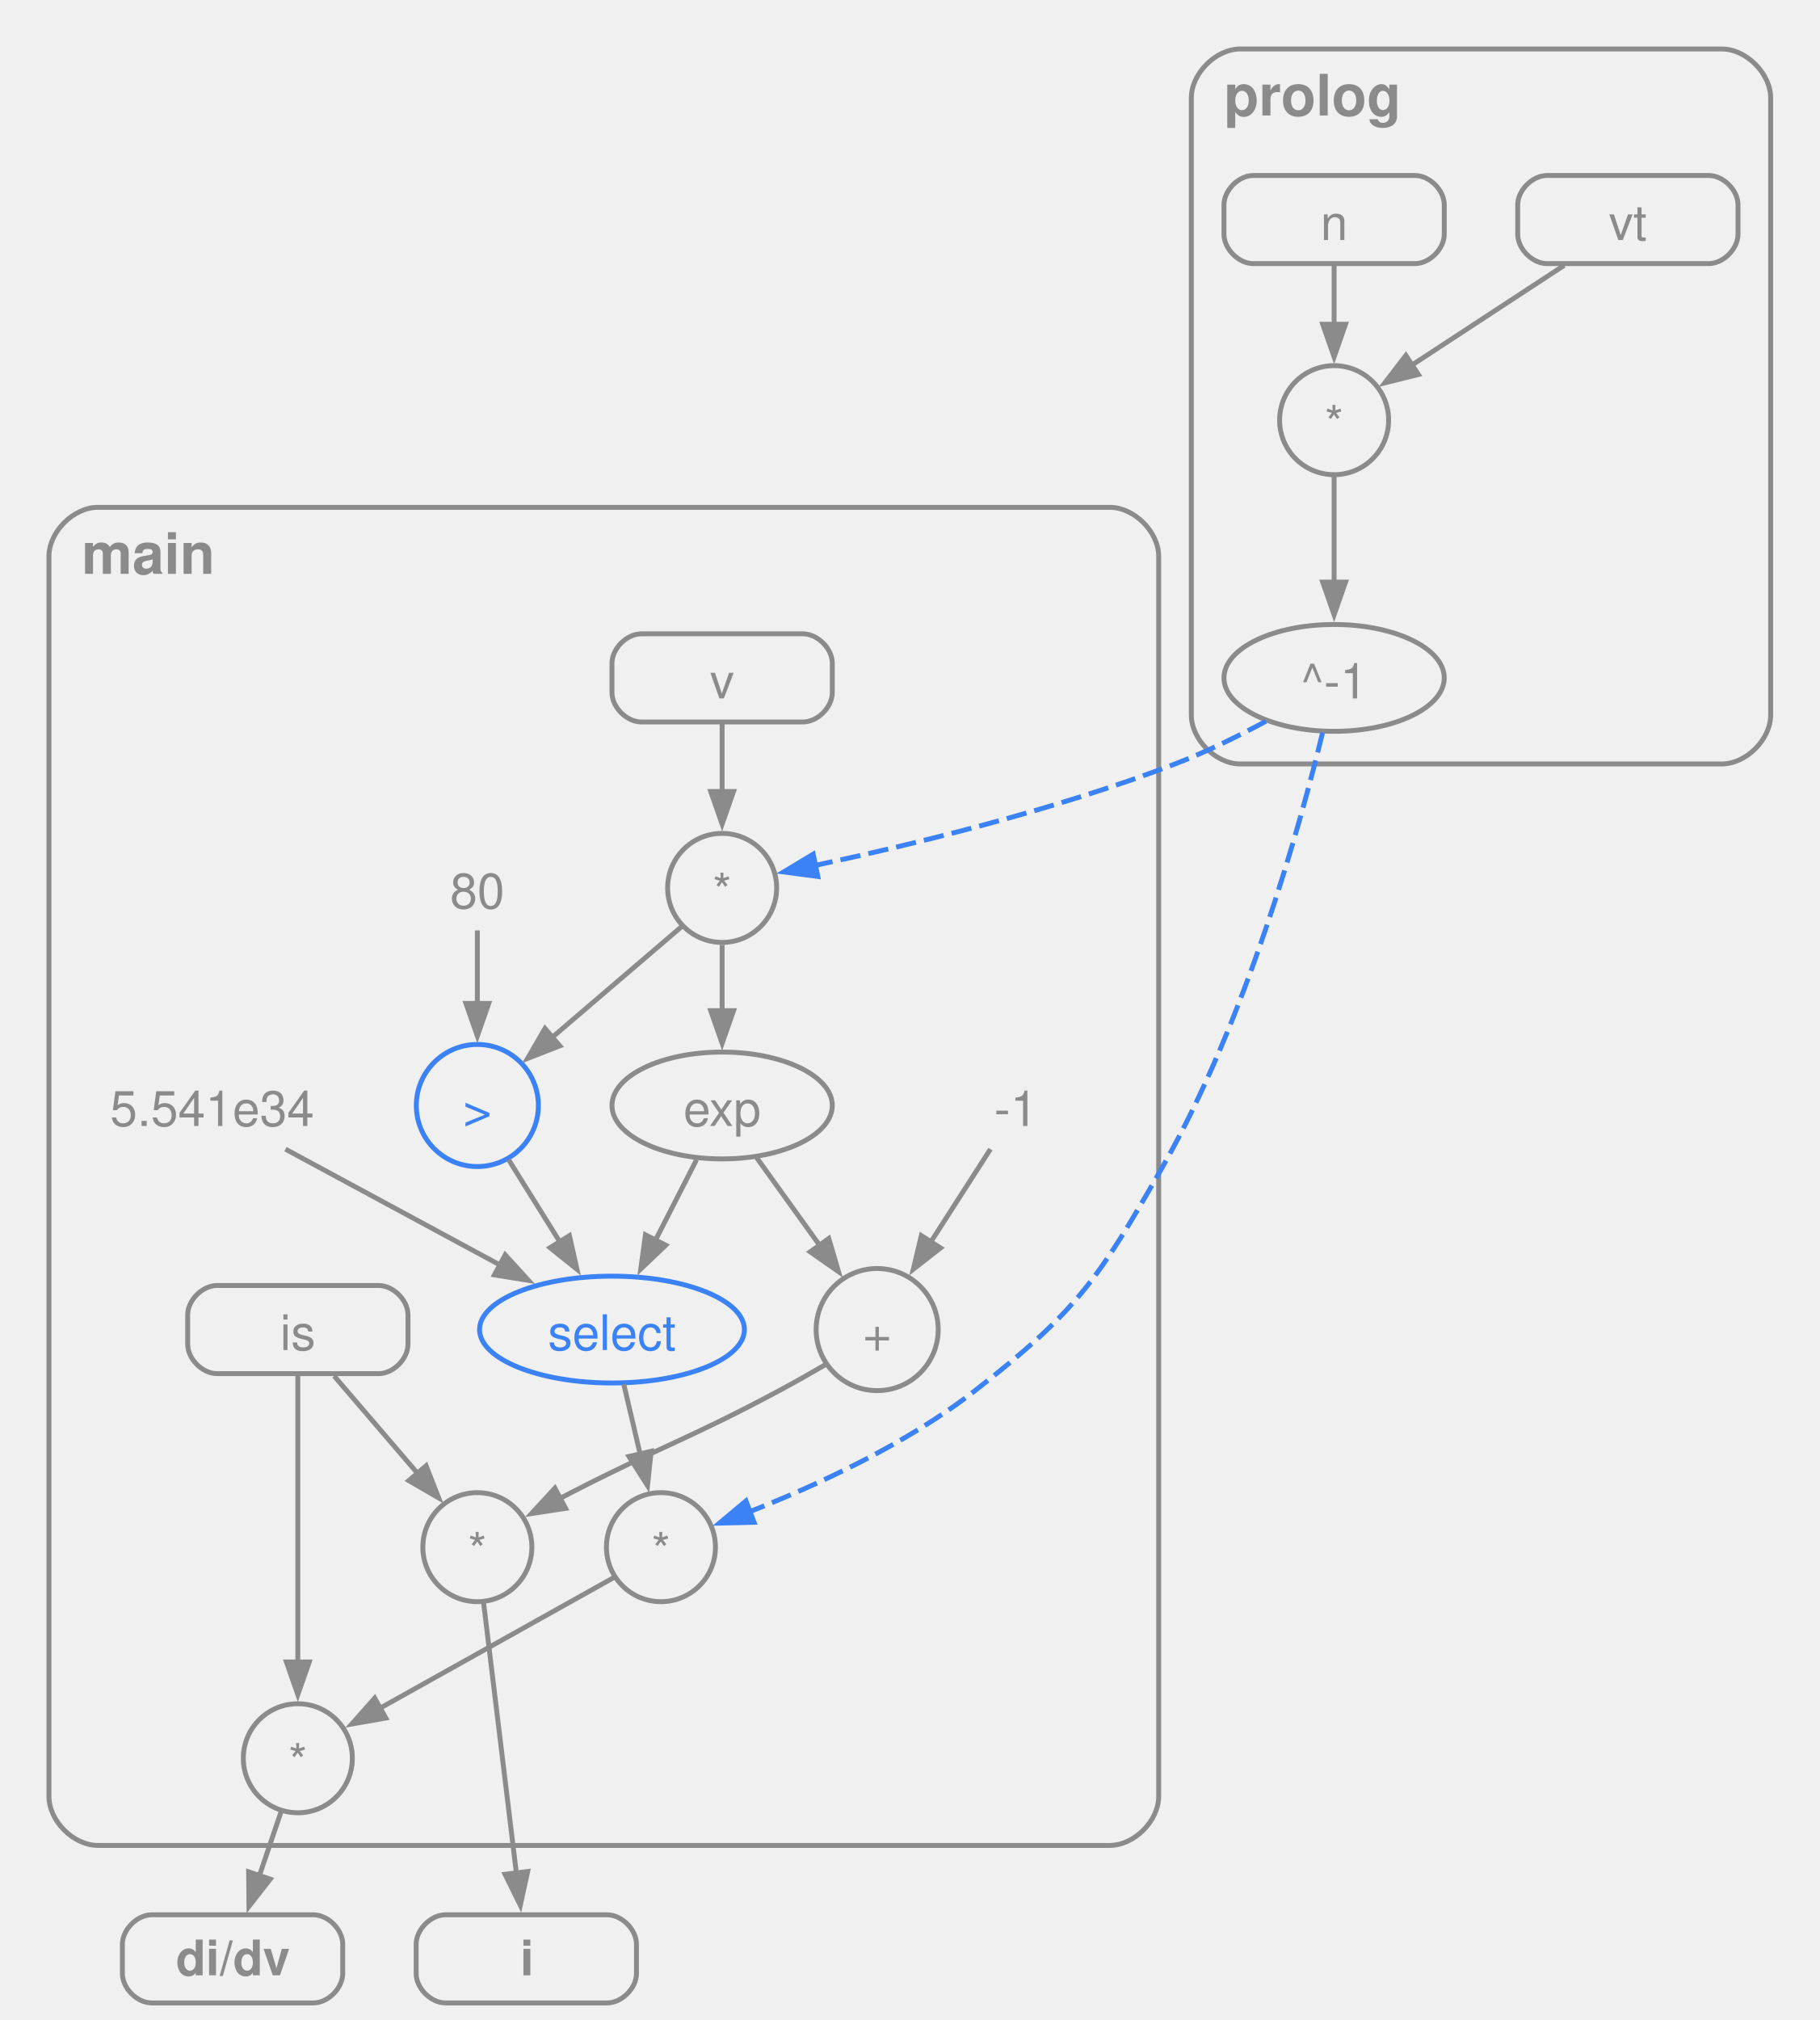
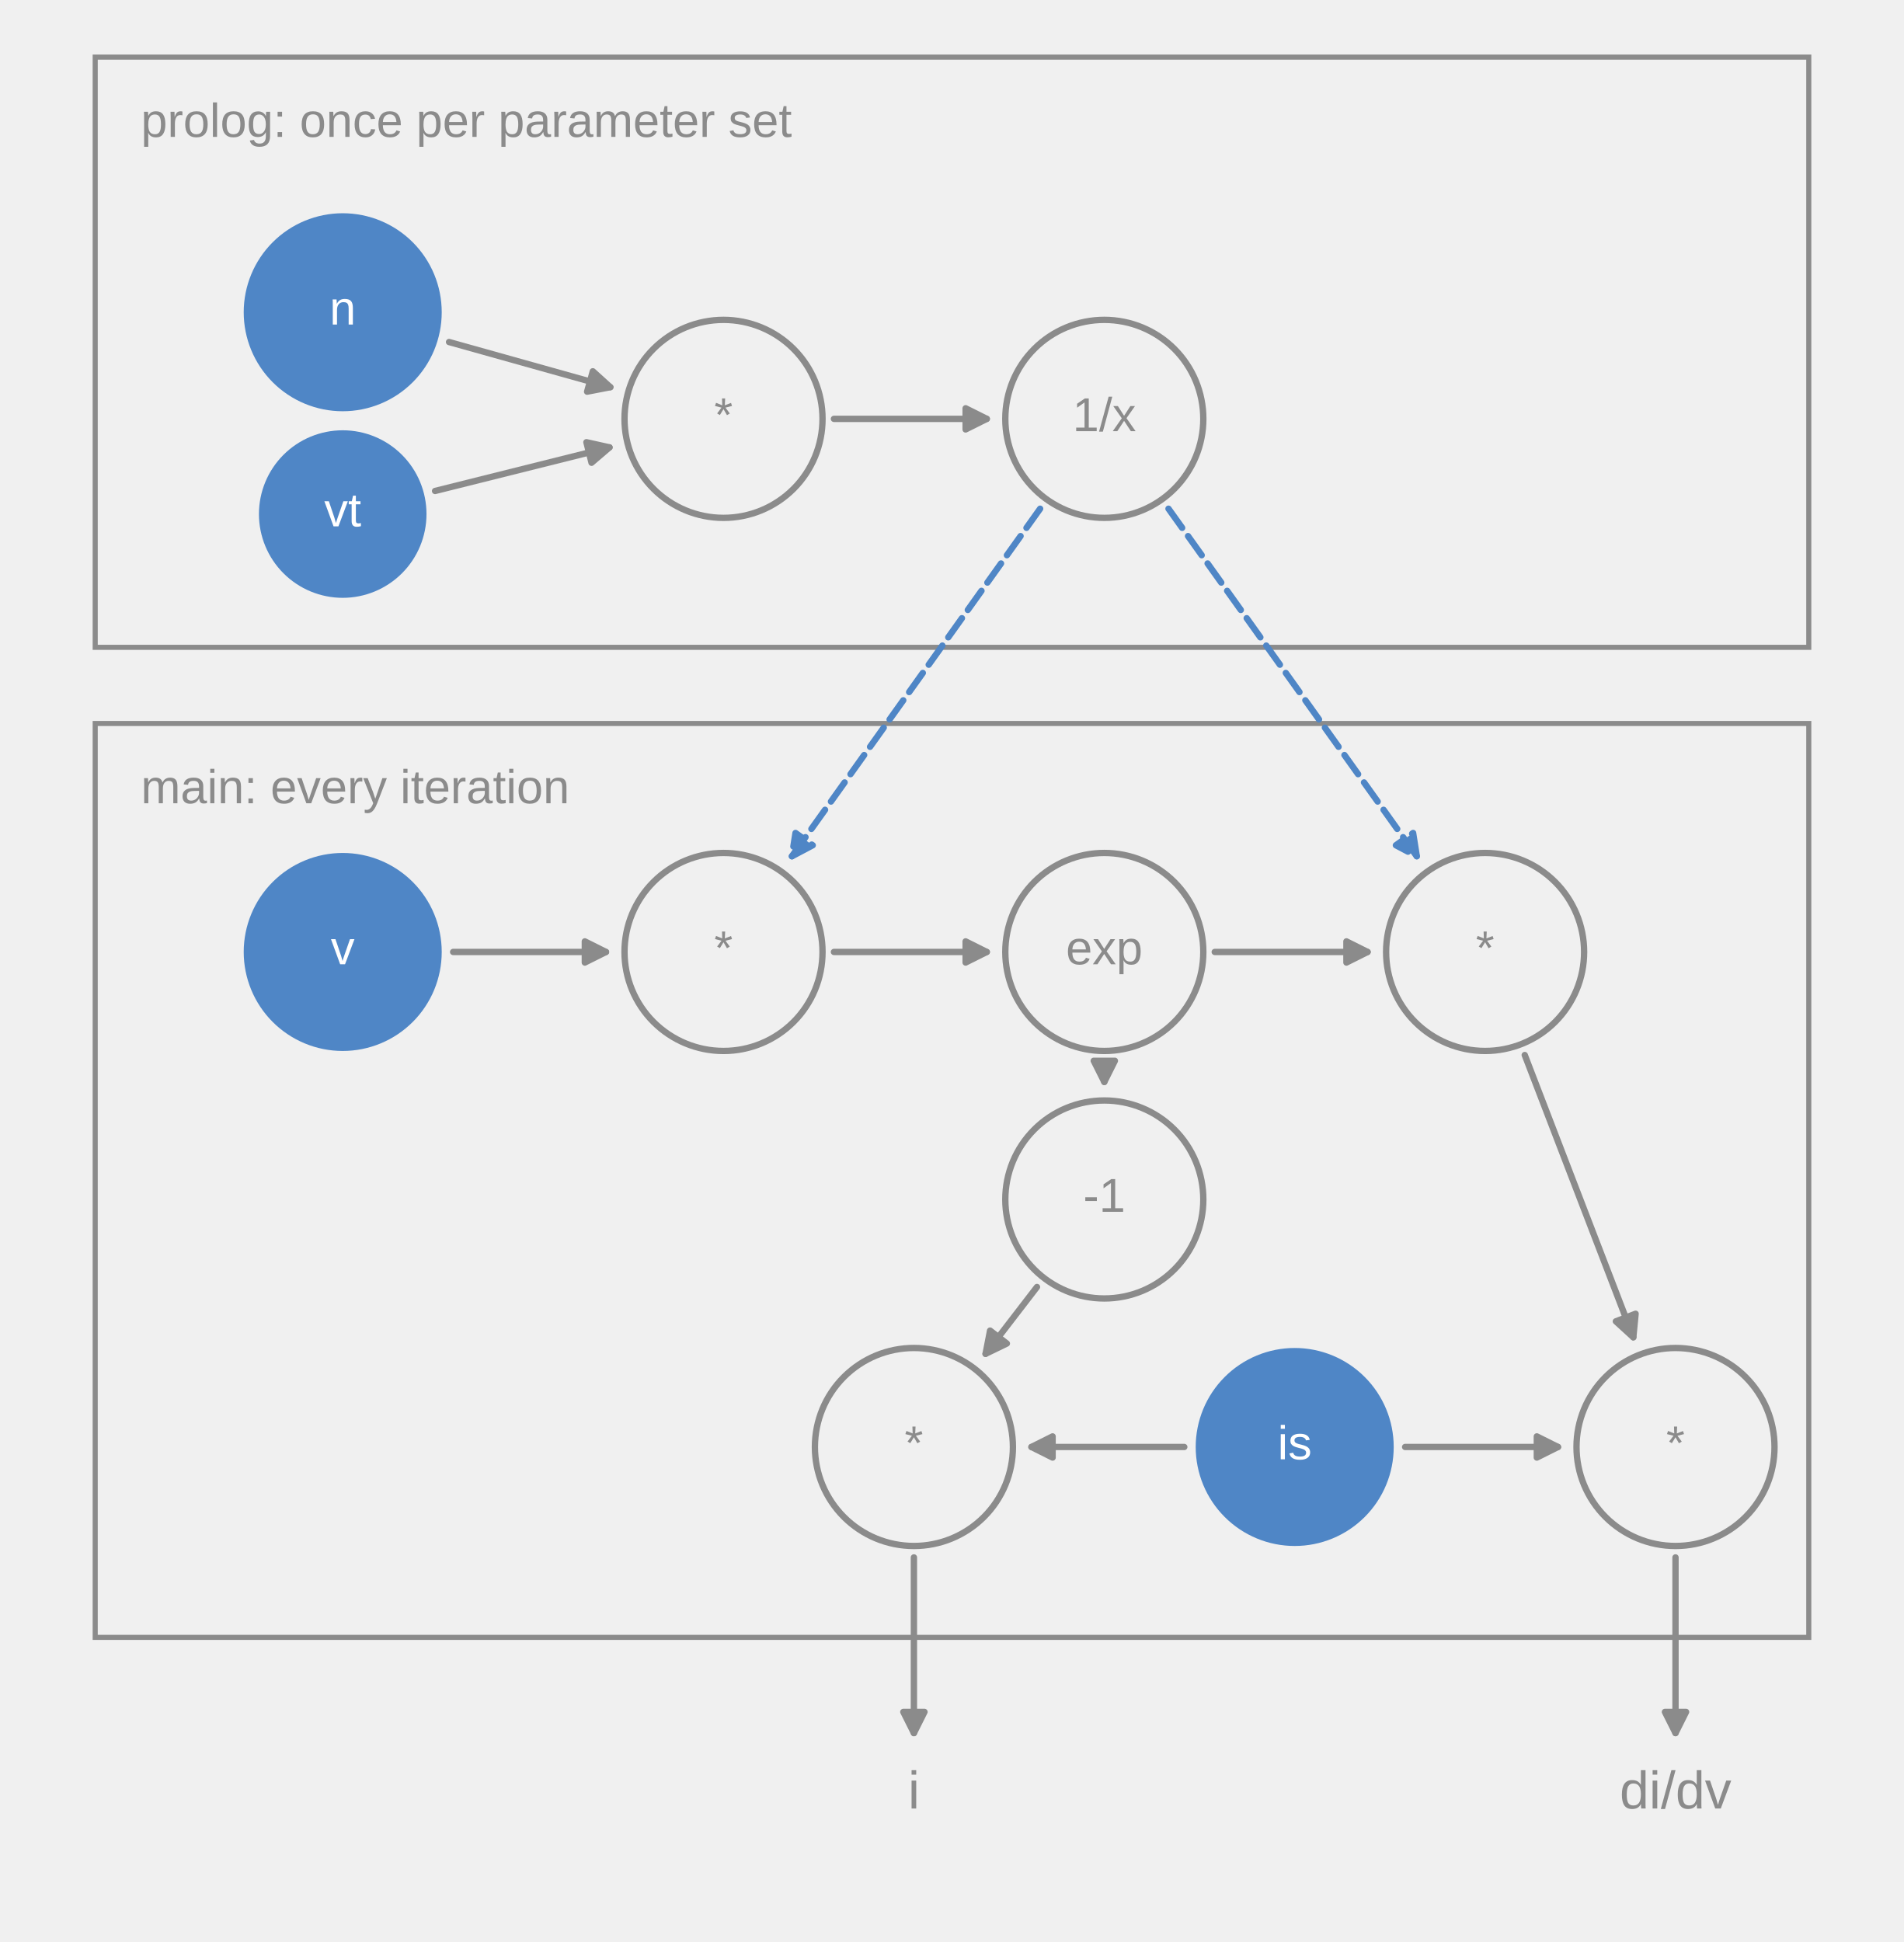
- <svg xmlns="http://www.w3.org/2000/svg" width="446pt" height="495pt" viewBox="0.00 0.00 446.00 495.00">
-   <g id="graph0" class="graph" transform="scale(1 1) rotate(0) translate(4 490.82)">
-     <g id="clust1" class="cluster">
-       <path fill="none" stroke="#8b8b8b" stroke-width="1.2" d="M300,-303.61C300,-303.61 418,-303.61 418,-303.61 424,-303.61 430,-309.61 430,-315.61 430,-315.61 430,-466.82 430,-466.82 430,-472.82 424,-478.82 418,-478.82 418,-478.82 300,-478.82 300,-478.82 294,-478.82 288,-472.82 288,-466.82 288,-466.82 288,-315.61 288,-315.61 288,-309.61 294,-303.61 300,-303.61" />
-       <text xml:space="preserve" text-anchor="start" x="296" y="-462.52" font-family="Helvetica,Arial,sans-serif" font-weight="bold" font-size="14.00" fill="#8b8b8b">prolog</text>
+ <svg xmlns="http://www.w3.org/2000/svg" width="360pt" height="367.2pt" viewBox="0 0 360 367.2" version="1.1">
+   <defs>
+     <style type="text/css">*{stroke-linejoin: round; stroke-linecap: butt}</style>
+   </defs>
+   <g id="figure_1">
+     <g id="patch_1">
+       <path d="M 0 367.2  L 360 367.2  L 360 0  L 0 0  L 0 367.2  z " style="fill: none" />
    </g>
-     <g id="clust2" class="cluster">
-       <path fill="none" stroke="#8b8b8b" stroke-width="1.2" d="M20,-38.6C20,-38.6 268,-38.6 268,-38.6 274,-38.6 280,-44.6 280,-50.6 280,-50.6 280,-354.5 280,-354.5 280,-360.5 274,-366.5 268,-366.5 268,-366.5 20,-366.5 20,-366.5 14,-366.5 8,-360.5 8,-354.5 8,-354.5 8,-50.6 8,-50.6 8,-44.6 14,-38.6 20,-38.6" />
-       <text xml:space="preserve" text-anchor="start" x="16" y="-350.2" font-family="Helvetica,Arial,sans-serif" font-weight="bold" font-size="14.00" fill="#8b8b8b">main</text>
-     </g>
-     <g id="node1" class="node">
-       <path fill="none" stroke="#8b8b8b" stroke-width="1.2" d="M342.8,-447.82C342.8,-447.82 303.2,-447.82 303.2,-447.82 299.6,-447.82 296,-444.22 296,-440.62 296,-440.62 296,-433.42 296,-433.42 296,-429.82 299.6,-426.22 303.2,-426.22 303.2,-426.22 342.8,-426.22 342.8,-426.22 346.4,-426.22 350,-429.82 350,-433.42 350,-433.42 350,-440.62 350,-440.62 350,-444.22 346.4,-447.82 342.8,-447.82" />
-       <text xml:space="preserve" text-anchor="middle" x="323" y="-432" font-family="Helvetica,Arial,sans-serif" font-size="12.00" fill="#8b8b8b">n</text>
-     </g>
-     <g id="node3" class="node">
-       <ellipse fill="none" stroke="#8b8b8b" stroke-width="1.2" cx="323" cy="-387.86" rx="13.36" ry="13.36" />
-       <text xml:space="preserve" text-anchor="middle" x="323" y="-382.84" font-family="Helvetica,Arial,sans-serif" font-size="12.00" fill="#8b8b8b">*</text>
-     </g>
-     <g id="edge1" class="edge">
-       <path fill="none" stroke="#8b8b8b" stroke-width="1.2" d="M323,-426.02C323,-421.67 323,-416.39 323,-411.18" />
-       <polygon fill="#8b8b8b" stroke="#8b8b8b" stroke-width="1.2" points="325.8,-411.36 323,-403.36 320.2,-411.36 325.8,-411.36" />
-     </g>
-     <g id="node2" class="node">
-       <path fill="none" stroke="#8b8b8b" stroke-width="1.2" d="M414.8,-447.82C414.8,-447.82 375.2,-447.82 375.2,-447.82 371.6,-447.82 368,-444.22 368,-440.62 368,-440.62 368,-433.42 368,-433.42 368,-429.82 371.6,-426.22 375.2,-426.22 375.2,-426.22 414.8,-426.22 414.8,-426.22 418.4,-426.22 422,-429.82 422,-433.42 422,-433.42 422,-440.62 422,-440.62 422,-444.22 418.4,-447.82 414.8,-447.82" />
-       <text xml:space="preserve" text-anchor="middle" x="395" y="-432" font-family="Helvetica,Arial,sans-serif" font-size="12.00" fill="#8b8b8b">vt</text>
-     </g>
-     <g id="edge2" class="edge">
-       <path fill="none" stroke="#8b8b8b" stroke-width="1.2" d="M379.38,-425.79C368.44,-418.62 353.75,-409 342.11,-401.38" />
-       <polygon fill="#8b8b8b" stroke="#8b8b8b" stroke-width="1.2" points="343.66,-399.05 335.43,-397 340.59,-403.73 343.66,-399.05" />
-     </g>
-     <g id="node4" class="node">
-       <ellipse fill="none" stroke="#8b8b8b" stroke-width="1.2" cx="323" cy="-324.7" rx="27" ry="13.09" />
-       <text xml:space="preserve" text-anchor="middle" x="323" y="-319.67" font-family="Helvetica,Arial,sans-serif" font-size="12.00" fill="#8b8b8b">^-1</text>
-     </g>
-     <g id="edge3" class="edge">
-       <path fill="none" stroke="#8b8b8b" stroke-width="1.2" d="M323,-374.19C323,-366.64 323,-356.85 323,-348.05" />
-       <polygon fill="#8b8b8b" stroke="#8b8b8b" stroke-width="1.2" points="325.8,-348.17 323,-340.17 320.2,-348.17 325.8,-348.17" />
-     </g>
-     <g id="node7" class="node">
-       <ellipse fill="none" stroke="#8b8b8b" stroke-width="1.2" cx="173" cy="-273.24" rx="13.36" ry="13.36" />
-       <text xml:space="preserve" text-anchor="middle" x="173" y="-268.22" font-family="Helvetica,Arial,sans-serif" font-size="12.00" fill="#8b8b8b">*</text>
-     </g>
-     <g id="edge5" class="edge">
-       <path fill="none" stroke="#3b82f6" stroke-width="1.2" stroke-dasharray="5,2" d="M306.28,-314.07C299.52,-310.45 291.54,-306.5 284,-303.61 254.31,-292.19 218.51,-283.6 195.75,-278.74" />
-       <polygon fill="#3b82f6" stroke="#3b82f6" stroke-width="1.2" points="196.46,-276.03 188.06,-277.15 195.32,-281.51 196.46,-276.03" />
-     </g>
-     <g id="node13" class="node">
-       <ellipse fill="none" stroke="#8b8b8b" stroke-width="1.2" cx="158" cy="-111.69" rx="13.36" ry="13.36" />
-       <text xml:space="preserve" text-anchor="middle" x="158" y="-106.67" font-family="Helvetica,Arial,sans-serif" font-size="12.00" fill="#8b8b8b">*</text>
-     </g>
-     <g id="edge12" class="edge">
-       <path fill="none" stroke="#3b82f6" stroke-width="1.2" stroke-dasharray="5,2" d="M320.17,-311.28C314.75,-288.97 301.59,-241.05 281,-204.97 265.22,-177.32 260.1,-169.64 235,-150.06 218.06,-136.84 195.69,-126.63 179.42,-120.25" />
-       <polygon fill="#3b82f6" stroke="#3b82f6" stroke-width="1.2" points="180.82,-117.78 172.34,-117.58 178.84,-123.02 180.82,-117.78" />
-     </g>
-     <g id="node5" class="node">
-       <path fill="none" stroke="#8b8b8b" stroke-width="1.2" d="M192.8,-335.5C192.8,-335.5 153.2,-335.5 153.2,-335.5 149.6,-335.5 146,-331.9 146,-328.3 146,-328.3 146,-321.1 146,-321.1 146,-317.5 149.6,-313.9 153.2,-313.9 153.2,-313.9 192.8,-313.9 192.8,-313.9 196.4,-313.9 200,-317.5 200,-321.1 200,-321.1 200,-328.3 200,-328.3 200,-331.9 196.4,-335.5 192.8,-335.5" />
-       <text xml:space="preserve" text-anchor="middle" x="173" y="-319.67" font-family="Helvetica,Arial,sans-serif" font-size="12.00" fill="#8b8b8b">v</text>
-     </g>
-     <g id="edge4" class="edge">
-       <path fill="none" stroke="#8b8b8b" stroke-width="1.2" d="M173,-313.69C173,-308.77 173,-302.63 173,-296.67" />
-       <polygon fill="#8b8b8b" stroke="#8b8b8b" stroke-width="1.2" points="175.8,-296.87 173,-288.87 170.2,-296.87 175.8,-296.87" />
-     </g>
-     <g id="node6" class="node">
-       <path fill="none" stroke="#8b8b8b" stroke-width="1.2" d="M88.8,-175.81C88.8,-175.81 49.2,-175.81 49.2,-175.81 45.6,-175.81 42,-172.21 42,-168.61 42,-168.61 42,-161.41 42,-161.41 42,-157.81 45.6,-154.21 49.2,-154.21 49.2,-154.21 88.8,-154.21 88.8,-154.21 92.4,-154.21 96,-157.81 96,-161.41 96,-161.41 96,-168.61 96,-168.61 96,-172.21 92.4,-175.81 88.8,-175.81" />
-       <text xml:space="preserve" text-anchor="middle" x="69" y="-159.99" font-family="Helvetica,Arial,sans-serif" font-size="12.00" fill="#8b8b8b">is</text>
-     </g>
-     <g id="node16" class="node">
-       <ellipse fill="none" stroke="#8b8b8b" stroke-width="1.2" cx="69" cy="-59.96" rx="13.36" ry="13.36" />
-       <text xml:space="preserve" text-anchor="middle" x="69" y="-54.94" font-family="Helvetica,Arial,sans-serif" font-size="12.00" fill="#8b8b8b">*</text>
-     </g>
-     <g id="edge16" class="edge">
-       <path fill="none" stroke="#8b8b8b" stroke-width="1.2" d="M69,-153.76C69,-137.48 69,-105.35 69,-83.52" />
-       <polygon fill="#8b8b8b" stroke="#8b8b8b" stroke-width="1.2" points="71.8,-83.55 69,-75.55 66.2,-83.55 71.8,-83.55" />
-     </g>
-     <g id="node17" class="node">
-       <ellipse fill="none" stroke="#8b8b8b" stroke-width="1.2" cx="113" cy="-111.69" rx="13.36" ry="13.36" />
-       <text xml:space="preserve" text-anchor="middle" x="113" y="-106.67" font-family="Helvetica,Arial,sans-serif" font-size="12.00" fill="#8b8b8b">*</text>
-     </g>
-     <g id="edge18" class="edge">
-       <path fill="none" stroke="#8b8b8b" stroke-width="1.2" d="M77.9,-153.63C83.78,-146.77 91.62,-137.63 98.39,-129.73" />
-       <polygon fill="#8b8b8b" stroke="#8b8b8b" stroke-width="1.2" points="100.44,-131.64 103.52,-123.75 96.19,-128 100.44,-131.64" />
-     </g>
-     <g id="node9" class="node">
-       <ellipse fill="none" stroke="#3b82f6" stroke-width="1.2" cx="113" cy="-219.92" rx="14.96" ry="14.96" />
-       <text xml:space="preserve" text-anchor="middle" x="113" y="-214.9" font-family="Helvetica,Arial,sans-serif" font-size="12.00" fill="#3b82f6">&gt;</text>
-     </g>
-     <g id="edge6" class="edge">
-       <path fill="none" stroke="#8b8b8b" stroke-width="1.2" d="M163.09,-263.77C154.5,-256.42 141.83,-245.59 131.39,-236.65" />
-       <polygon fill="#8b8b8b" stroke="#8b8b8b" stroke-width="1.2" points="133.22,-234.53 125.32,-231.46 129.58,-238.79 133.22,-234.53" />
-     </g>
-     <g id="node10" class="node">
-       <ellipse fill="none" stroke="#8b8b8b" stroke-width="1.2" cx="173" cy="-219.92" rx="27" ry="13.09" />
-       <text xml:space="preserve" text-anchor="middle" x="173" y="-214.9" font-family="Helvetica,Arial,sans-serif" font-size="12.00" fill="#8b8b8b">exp</text>
-     </g>
-     <g id="edge8" class="edge">
-       <path fill="none" stroke="#8b8b8b" stroke-width="1.2" d="M173,-259.29C173,-254.32 173,-248.49 173,-242.9" />
-       <polygon fill="#8b8b8b" stroke="#8b8b8b" stroke-width="1.2" points="175.8,-243.15 173,-235.15 170.2,-243.15 175.8,-243.15" />
-     </g>
-     <g id="node8" class="node">
-       <text xml:space="preserve" text-anchor="middle" x="113" y="-268.22" font-family="Helvetica,Arial,sans-serif" font-size="12.00" fill="#8b8b8b">80</text>
-     </g>
-     <g id="edge7" class="edge">
-       <path fill="none" stroke="#8b8b8b" stroke-width="1.2" d="M113,-262.83C113,-257.74 113,-251.2 113,-244.81" />
-       <polygon fill="#8b8b8b" stroke="#8b8b8b" stroke-width="1.2" points="115.8,-244.94 113,-236.94 110.2,-244.94 115.8,-244.94" />
-     </g>
-     <g id="node12" class="node">
-       <ellipse fill="none" stroke="#3b82f6" stroke-width="1.2" cx="146" cy="-165.01" rx="32.46" ry="13.09" />
-       <text xml:space="preserve" text-anchor="middle" x="146" y="-159.99" font-family="Helvetica,Arial,sans-serif" font-size="12.00" fill="#3b82f6">select</text>
-     </g>
-     <g id="edge9" class="edge">
-       <path fill="none" stroke="#8b8b8b" stroke-width="1.2" d="M120.65,-206.65C124.4,-200.64 129.02,-193.24 133.27,-186.42" />
-       <polygon fill="#8b8b8b" stroke="#8b8b8b" stroke-width="1.2" points="135.57,-188.03 137.43,-179.76 130.82,-185.07 135.57,-188.03" />
-     </g>
-     <g id="edge11" class="edge">
-       <path fill="none" stroke="#8b8b8b" stroke-width="1.2" d="M166.74,-206.65C163.74,-200.77 160.06,-193.57 156.64,-186.87" />
-       <polygon fill="#8b8b8b" stroke="#8b8b8b" stroke-width="1.2" points="159.18,-185.69 153.05,-179.84 154.2,-188.23 159.18,-185.69" />
-     </g>
-     <g id="node15" class="node">
-       <ellipse fill="none" stroke="#8b8b8b" stroke-width="1.2" cx="211" cy="-165.01" rx="14.96" ry="14.96" />
-       <text xml:space="preserve" text-anchor="middle" x="211" y="-159.99" font-family="Helvetica,Arial,sans-serif" font-size="12.00" fill="#8b8b8b">+</text>
-     </g>
-     <g id="edge14" class="edge">
-       <path fill="none" stroke="#8b8b8b" stroke-width="1.2" d="M181.43,-207.18C186.06,-200.74 191.91,-192.6 197.18,-185.26" />
-       <polygon fill="#8b8b8b" stroke="#8b8b8b" stroke-width="1.2" points="199.14,-187.33 201.53,-179.2 194.59,-184.06 199.14,-187.33" />
-     </g>
-     <g id="node11" class="node">
-       <text xml:space="preserve" text-anchor="middle" x="48" y="-214.9" font-family="Helvetica,Arial,sans-serif" font-size="12.00" fill="#8b8b8b">5.541e34</text>
-     </g>
-     <g id="edge10" class="edge">
-       <path fill="none" stroke="#8b8b8b" stroke-width="1.2" d="M65.97,-209.22C80.75,-201.24 101.92,-189.81 118.77,-180.71" />
-       <polygon fill="#8b8b8b" stroke="#8b8b8b" stroke-width="1.2" points="119.83,-183.32 125.54,-177.06 117.17,-178.4 119.83,-183.32" />
-     </g>
-     <g id="edge13" class="edge">
-       <path fill="none" stroke="#8b8b8b" stroke-width="1.2" d="M148.9,-151.59C150.11,-146.42 151.55,-140.26 152.93,-134.39" />
-       <polygon fill="#8b8b8b" stroke="#8b8b8b" stroke-width="1.2" points="155.61,-135.2 154.71,-126.77 150.16,-133.92 155.61,-135.2" />
-     </g>
-     <g id="edge17" class="edge">
-       <path fill="none" stroke="#8b8b8b" stroke-width="1.2" d="M146.36,-104.19C131.84,-96.08 106.76,-82.06 89.1,-72.2" />
-       <polygon fill="#8b8b8b" stroke="#8b8b8b" stroke-width="1.2" points="90.57,-69.81 82.22,-68.35 87.84,-74.7 90.57,-69.81" />
-     </g>
-     <g id="node14" class="node">
-       <text xml:space="preserve" text-anchor="middle" x="245" y="-214.9" font-family="Helvetica,Arial,sans-serif" font-size="12.00" fill="#8b8b8b">-1</text>
-     </g>
-     <g id="edge15" class="edge">
-       <path fill="none" stroke="#8b8b8b" stroke-width="1.2" d="M238.76,-209.22C234.65,-202.82 229.12,-194.2 224.07,-186.35" />
-       <polygon fill="#8b8b8b" stroke="#8b8b8b" stroke-width="1.2" points="226.53,-185.01 219.85,-179.79 221.82,-188.04 226.53,-185.01" />
-     </g>
-     <g id="edge19" class="edge">
-       <path fill="none" stroke="#8b8b8b" stroke-width="1.2" d="M198.39,-156.46C194.74,-154.33 190.74,-152.06 187,-150.06 164.74,-138.15 158.45,-136.59 136,-125.06 135.07,-124.58 134.13,-124.09 133.17,-123.59" />
-       <polygon fill="#8b8b8b" stroke="#8b8b8b" stroke-width="1.2" points="134.64,-121.2 126.26,-119.92 132.01,-126.15 134.64,-121.2" />
-     </g>
-     <g id="node19" class="node">
-       <path fill="none" stroke="#8b8b8b" stroke-width="1.2" d="M72.8,-21.6C72.8,-21.6 33.2,-21.6 33.2,-21.6 29.6,-21.6 26,-18 26,-14.4 26,-14.4 26,-7.2 26,-7.2 26,-3.6 29.6,0 33.2,0 33.2,0 72.8,0 72.8,0 76.4,0 80,-3.6 80,-7.2 80,-7.2 80,-14.4 80,-14.4 80,-18 76.4,-21.6 72.8,-21.6" />
-       <text xml:space="preserve" text-anchor="start" x="39.12" y="-6.77" font-family="Helvetica,Arial,sans-serif" font-weight="bold" font-size="12.00" fill="#8b8b8b">di/dv</text>
-     </g>
-     <g id="edge21" class="edge">
-       <path fill="none" stroke="#8b8b8b" stroke-width="1.2" d="M64.96,-47.06C63.32,-42.22 61.38,-36.5 59.54,-31.08" />
-       <polygon fill="#8b8b8b" stroke="#8b8b8b" stroke-width="1.2" points="62.24,-30.34 57.02,-23.66 56.94,-32.14 62.24,-30.34" />
-     </g>
-     <g id="node18" class="node">
-       <path fill="none" stroke="#8b8b8b" stroke-width="1.2" d="M144.8,-21.6C144.8,-21.6 105.2,-21.6 105.2,-21.6 101.6,-21.6 98,-18 98,-14.4 98,-14.4 98,-7.2 98,-7.2 98,-3.6 101.6,0 105.2,0 105.2,0 144.8,0 144.8,0 148.4,0 152,-3.6 152,-7.2 152,-7.2 152,-14.4 152,-14.4 152,-18 148.4,-21.6 144.8,-21.6" />
-       <text xml:space="preserve" text-anchor="start" x="123.5" y="-6.77" font-family="Helvetica,Arial,sans-serif" font-weight="bold" font-size="12.00" fill="#8b8b8b">i</text>
-     </g>
-     <g id="edge20" class="edge">
-       <path fill="none" stroke="#8b8b8b" stroke-width="1.2" d="M114.52,-98.17C116.55,-81.43 120.17,-51.57 122.58,-31.72" />
-       <polygon fill="#8b8b8b" stroke="#8b8b8b" stroke-width="1.2" points="125.34,-32.21 123.53,-23.93 119.79,-31.53 125.34,-32.21" />
+     <g id="axes_1">
+       <g id="patch_2">
+         <path d="M 18 122.4  L 342 122.4  L 342 10.8  L 18 10.8  L 18 122.4  z " clip-path="url(#pc22a773807)" style="fill: none; stroke: #8b8b8b; stroke-width: 0.96; stroke-linejoin: miter" />
+       </g>
+       <g id="patch_3">
+         <path d="M 18 309.6  L 342 309.6  L 342 136.8  L 18 136.8  L 18 309.6  z " clip-path="url(#pc22a773807)" style="fill: none; stroke: #8b8b8b; stroke-width: 0.96; stroke-linejoin: miter" />
+       </g>
+       <g id="patch_4">
+         <path d="M 64.8 77.76  C 69.765 77.76 74.527 75.788 78.037 72.277  C 81.548 68.767 83.52 64.005 83.52 59.04  C 83.52 54.075 81.548 49.313 78.037 45.803  C 74.527 42.292 69.765 40.32 64.8 40.32  C 59.835 40.32 55.073 42.292 51.563 45.803  C 48.052 49.313 46.08 54.075 46.08 59.04  C 46.08 64.005 48.052 68.767 51.563 72.277  C 55.073 75.788 59.835 77.76 64.8 77.76  z " clip-path="url(#pc22a773807)" style="fill: #4f86c6" />
+       </g>
+       <g id="patch_5">
+         <path d="M 64.8 113.04  C 69.001 113.04 73.03 111.371 76.001 108.401  C 78.971 105.43 80.64 101.401 80.64 97.2  C 80.64 92.999 78.971 88.97 76.001 85.999  C 73.03 83.029 69.001 81.36 64.8 81.36  C 60.599 81.36 56.57 83.029 53.599 85.999  C 50.629 88.97 48.96 92.999 48.96 97.2  C 48.96 101.401 50.629 105.43 53.599 108.401  C 56.57 111.371 60.599 113.04 64.8 113.04  z " clip-path="url(#pc22a773807)" style="fill: #4f86c6" />
+       </g>
+       <g id="patch_6">
+         <path d="M 136.8 97.92  C 141.765 97.92 146.527 95.948 150.037 92.437  C 153.548 88.927 155.52 84.165 155.52 79.2  C 155.52 74.235 153.548 69.473 150.037 65.963  C 146.527 62.452 141.765 60.48 136.8 60.48  C 131.835 60.48 127.073 62.452 123.563 65.963  C 120.052 69.473 118.08 74.235 118.08 79.2  C 118.08 84.165 120.052 88.927 123.563 92.437  C 127.073 95.948 131.835 97.92 136.8 97.92  L 136.8 97.92  z " clip-path="url(#pc22a773807)" style="fill: none; stroke: #8b8b8b; stroke-width: 1.2; stroke-linejoin: miter" />
+       </g>
+       <g id="patch_7">
+         <path d="M 208.8 97.92  C 213.765 97.92 218.527 95.948 222.037 92.437  C 225.548 88.927 227.52 84.165 227.52 79.2  C 227.52 74.235 225.548 69.473 222.037 65.963  C 218.527 62.452 213.765 60.48 208.8 60.48  C 203.835 60.48 199.073 62.452 195.563 65.963  C 192.052 69.473 190.08 74.235 190.08 79.2  C 190.08 84.165 192.052 88.927 195.563 92.437  C 199.073 95.948 203.835 97.92 208.8 97.92  L 208.8 97.92  z " clip-path="url(#pc22a773807)" style="fill: none; stroke: #8b8b8b; stroke-width: 1.2; stroke-linejoin: miter" />
+       </g>
+       <g id="patch_8">
+         <path d="M 64.8 198.72  C 69.765 198.72 74.527 196.748 78.037 193.237  C 81.548 189.727 83.52 184.965 83.52 180  C 83.52 175.035 81.548 170.273 78.037 166.763  C 74.527 163.252 69.765 161.28 64.8 161.28  C 59.835 161.28 55.073 163.252 51.563 166.763  C 48.052 170.273 46.08 175.035 46.08 180  C 46.08 184.965 48.052 189.727 51.563 193.237  C 55.073 196.748 59.835 198.72 64.8 198.72  z " clip-path="url(#pc22a773807)" style="fill: #4f86c6" />
+       </g>
+       <g id="patch_9">
+         <path d="M 136.8 198.72  C 141.765 198.72 146.527 196.748 150.037 193.237  C 153.548 189.727 155.52 184.965 155.52 180  C 155.52 175.035 153.548 170.273 150.037 166.763  C 146.527 163.252 141.765 161.28 136.8 161.28  C 131.835 161.28 127.073 163.252 123.563 166.763  C 120.052 170.273 118.08 175.035 118.08 180  C 118.08 184.965 120.052 189.727 123.563 193.237  C 127.073 196.748 131.835 198.72 136.8 198.72  L 136.8 198.72  z " clip-path="url(#pc22a773807)" style="fill: none; stroke: #8b8b8b; stroke-width: 1.2; stroke-linejoin: miter" />
+       </g>
+       <g id="patch_10">
+         <path d="M 208.8 198.72  C 213.765 198.72 218.527 196.748 222.037 193.237  C 225.548 189.727 227.52 184.965 227.52 180  C 227.52 175.035 225.548 170.273 222.037 166.763  C 218.527 163.252 213.765 161.28 208.8 161.28  C 203.835 161.28 199.073 163.252 195.563 166.763  C 192.052 170.273 190.08 175.035 190.08 180  C 190.08 184.965 192.052 189.727 195.563 193.237  C 199.073 196.748 203.835 198.72 208.8 198.72  L 208.8 198.72  z " clip-path="url(#pc22a773807)" style="fill: none; stroke: #8b8b8b; stroke-width: 1.2; stroke-linejoin: miter" />
+       </g>
+       <g id="patch_11">
+         <path d="M 280.8 198.72  C 285.765 198.72 290.527 196.748 294.037 193.237  C 297.548 189.727 299.52 184.965 299.52 180  C 299.52 175.035 297.548 170.273 294.037 166.763  C 290.527 163.252 285.765 161.28 280.8 161.28  C 275.835 161.28 271.073 163.252 267.563 166.763  C 264.052 170.273 262.08 175.035 262.08 180  C 262.08 184.965 264.052 189.727 267.563 193.237  C 271.073 196.748 275.835 198.72 280.8 198.72  L 280.8 198.72  z " clip-path="url(#pc22a773807)" style="fill: none; stroke: #8b8b8b; stroke-width: 1.2; stroke-linejoin: miter" />
+       </g>
+       <g id="patch_12">
+         <path d="M 208.8 245.52  C 213.765 245.52 218.527 243.548 222.037 240.037  C 225.548 236.527 227.52 231.765 227.52 226.8  C 227.52 221.835 225.548 217.073 222.037 213.563  C 218.527 210.052 213.765 208.08 208.8 208.08  C 203.835 208.08 199.073 210.052 195.563 213.563  C 192.052 217.073 190.08 221.835 190.08 226.8  C 190.08 231.765 192.052 236.527 195.563 240.037  C 199.073 243.548 203.835 245.52 208.8 245.52  L 208.8 245.52  z " clip-path="url(#pc22a773807)" style="fill: none; stroke: #8b8b8b; stroke-width: 1.2; stroke-linejoin: miter" />
+       </g>
+       <g id="patch_13">
+         <path d="M 172.8 292.32  C 177.765 292.32 182.527 290.348 186.037 286.837  C 189.548 283.327 191.52 278.565 191.52 273.6  C 191.52 268.635 189.548 263.873 186.037 260.363  C 182.527 256.852 177.765 254.88 172.8 254.88  C 167.835 254.88 163.073 256.852 159.563 260.363  C 156.052 263.873 154.08 268.635 154.08 273.6  C 154.08 278.565 156.052 283.327 159.563 286.837  C 163.073 290.348 167.835 292.32 172.8 292.32  L 172.8 292.32  z " clip-path="url(#pc22a773807)" style="fill: none; stroke: #8b8b8b; stroke-width: 1.2; stroke-linejoin: miter" />
+       </g>
+       <g id="patch_14">
+         <path d="M 244.8 292.32  C 249.765 292.32 254.527 290.348 258.037 286.837  C 261.548 283.327 263.52 278.565 263.52 273.6  C 263.52 268.635 261.548 263.873 258.037 260.363  C 254.527 256.852 249.765 254.88 244.8 254.88  C 239.835 254.88 235.073 256.852 231.563 260.363  C 228.052 263.873 226.08 268.635 226.08 273.6  C 226.08 278.565 228.052 283.327 231.563 286.837  C 235.073 290.348 239.835 292.32 244.8 292.32  z " clip-path="url(#pc22a773807)" style="fill: #4f86c6" />
+       </g>
+       <g id="patch_15">
+         <path d="M 316.8 292.32  C 321.765 292.32 326.527 290.348 330.037 286.837  C 333.548 283.327 335.52 278.565 335.52 273.6  C 335.52 268.635 333.548 263.873 330.037 260.363  C 326.527 256.852 321.765 254.88 316.8 254.88  C 311.835 254.88 307.073 256.852 303.563 260.363  C 300.052 263.873 298.08 268.635 298.08 273.6  C 298.08 278.565 300.052 283.327 303.563 286.837  C 307.073 290.348 311.835 292.32 316.8 292.32  L 316.8 292.32  z " clip-path="url(#pc22a773807)" style="fill: none; stroke: #8b8b8b; stroke-width: 1.2; stroke-linejoin: miter" />
+       </g>
+       <g id="text_1">
+         <text style="font-size: 9px; font-family: 'Arial', 'DejaVu Sans'; text-anchor: start; fill: #8b8b8b" x="26.64" y="25.882" transform="rotate(-0 26.64 25.88203)">prolog: once per parameter set</text>
+       </g>
+       <g id="text_2">
+         <text style="font-size: 9px; font-family: 'Arial', 'DejaVu Sans'; text-anchor: start; fill: #8b8b8b" x="26.64" y="151.882" transform="rotate(-0 26.64 151.882)">main: every iteration</text>
+       </g>
+       <g id="text_3">
+         <text style="font-size: 9px; font-family: 'Arial', 'DejaVu Sans'; text-anchor: middle; fill: #ffffff" x="64.8" y="61.367" transform="rotate(-0 64.8 61.36664)">n</text>
+       </g>
+       <g id="text_4">
+         <text style="font-size: 9px; font-family: 'Arial', 'DejaVu Sans'; text-anchor: middle; fill: #ffffff" x="64.8" y="99.527" transform="rotate(-0 64.8 99.52664)">vt</text>
+       </g>
+       <g id="text_5">
+         <text style="font-size: 9px; font-family: 'Arial', 'DejaVu Sans'; text-anchor: middle; fill: #8b8b8b" x="136.8" y="81.527" transform="rotate(-0 136.8 81.52664)">*</text>
+       </g>
+       <g id="text_6">
+         <text style="font-size: 9px; font-family: 'Arial', 'DejaVu Sans'; text-anchor: middle; fill: #8b8b8b" x="208.8" y="81.527" transform="rotate(-0 208.8 81.52664)">1/x</text>
+       </g>
+       <g id="patch_16">
+         <path d="M 84.907 64.67  Q 100.8 69.12 115.401 73.208  " style="fill: none; stroke: #8b8b8b; stroke-width: 1.2; stroke-linecap: round" />
+         <path d="M 112.089 70.204  L 115.401 73.208  L 111.01 74.056  z " style="fill: #8b8b8b; stroke: #8b8b8b; stroke-width: 1.2; stroke-linecap: round" />
+       </g>
+       <g id="patch_17">
+         <path d="M 82.263 92.834  Q 99.403 88.549 115.242 84.59  " style="fill: none; stroke: #8b8b8b; stroke-width: 1.2; stroke-linecap: round" />
+         <path d="M 110.876 83.619  L 115.242 84.59  L 111.846 87.5  z " style="fill: #8b8b8b; stroke: #8b8b8b; stroke-width: 1.2; stroke-linecap: round" />
+       </g>
+       <g id="patch_18">
+         <path d="M 157.68 79.2  Q 172.8 79.2 186.578 79.2  " style="fill: none; stroke: #8b8b8b; stroke-width: 1.2; stroke-linecap: round" />
+         <path d="M 182.578 77.2  L 186.578 79.2  L 182.578 81.2  z " style="fill: #8b8b8b; stroke: #8b8b8b; stroke-width: 1.2; stroke-linecap: round" />
+       </g>
+       <g id="text_7">
+         <text style="font-size: 9px; font-family: 'Arial', 'DejaVu Sans'; text-anchor: middle; fill: #ffffff" x="64.8" y="182.327" transform="rotate(-0 64.8 182.3266)">v</text>
+       </g>
+       <g id="text_8">
+         <text style="font-size: 9px; font-family: 'Arial', 'DejaVu Sans'; text-anchor: middle; fill: #8b8b8b" x="136.8" y="182.327" transform="rotate(-0 136.8 182.3266)">*</text>
+       </g>
+       <g id="text_9">
+         <text style="font-size: 9px; font-family: 'Arial', 'DejaVu Sans'; text-anchor: middle; fill: #8b8b8b" x="208.8" y="182.327" transform="rotate(-0 208.8 182.3266)">exp</text>
+       </g>
+       <g id="text_10">
+         <text style="font-size: 9px; font-family: 'Arial', 'DejaVu Sans'; text-anchor: middle; fill: #8b8b8b" x="280.8" y="182.327" transform="rotate(-0 280.8 182.3266)">*</text>
+       </g>
+       <g id="text_11">
+         <text style="font-size: 9px; font-family: 'Arial', 'DejaVu Sans'; text-anchor: middle; fill: #8b8b8b" x="208.8" y="229.127" transform="rotate(-0 208.8 229.1266)">-1</text>
+       </g>
+       <g id="text_12">
+         <text style="font-size: 9px; font-family: 'Arial', 'DejaVu Sans'; text-anchor: middle; fill: #8b8b8b" x="172.8" y="275.927" transform="rotate(-0 172.8 275.9266)">*</text>
+       </g>
+       <g id="text_13">
+         <text style="font-size: 9px; font-family: 'Arial', 'DejaVu Sans'; text-anchor: middle; fill: #ffffff" x="244.8" y="275.927" transform="rotate(-0 244.8 275.9266)">is</text>
+       </g>
+       <g id="text_14">
+         <text style="font-size: 9px; font-family: 'Arial', 'DejaVu Sans'; text-anchor: middle; fill: #8b8b8b" x="316.8" y="275.927" transform="rotate(-0 316.8 275.9266)">*</text>
+       </g>
+       <g id="patch_19">
+         <path d="M 85.68 180  Q 100.8 180 114.578 180  " style="fill: none; stroke: #8b8b8b; stroke-width: 1.2; stroke-linecap: round" />
+         <path d="M 110.578 178  L 114.578 180  L 110.578 182  z " style="fill: #8b8b8b; stroke: #8b8b8b; stroke-width: 1.2; stroke-linecap: round" />
+       </g>
+       <g id="patch_20">
+         <path d="M 196.664 96.191  Q 172.8 129.6 149.716 161.918  " style="fill: none; stroke-dasharray: 4.44,1.92; stroke-dashoffset: 0; stroke: #4f86c6; stroke-width: 1.2; stroke-linecap: round" />
+         <path d="M 153.668 159.825  L 149.716 161.918  L 150.414 157.5  z " style="fill: #4f86c6; stroke-dasharray: 4.44,1.92; stroke-dashoffset: 0; stroke: #4f86c6; stroke-width: 1.2; stroke-linecap: round" />
+       </g>
+       <g id="patch_21">
+         <path d="M 220.936 96.191  Q 244.8 129.6 267.884 161.918  " style="fill: none; stroke-dasharray: 4.44,1.92; stroke-dashoffset: 0; stroke: #4f86c6; stroke-width: 1.2; stroke-linecap: round" />
+         <path d="M 267.186 157.5  L 267.884 161.918  L 263.932 159.825  z " style="fill: #4f86c6; stroke-dasharray: 4.44,1.92; stroke-dashoffset: 0; stroke: #4f86c6; stroke-width: 1.2; stroke-linecap: round" />
+       </g>
+       <g id="patch_22">
+         <path d="M 157.68 180  Q 172.8 180 186.578 180  " style="fill: none; stroke: #8b8b8b; stroke-width: 1.2; stroke-linecap: round" />
+         <path d="M 182.578 178  L 186.578 180  L 182.578 182  z " style="fill: #8b8b8b; stroke: #8b8b8b; stroke-width: 1.2; stroke-linecap: round" />
+       </g>
+       <g id="patch_23">
+         <path d="M 229.68 180  Q 244.8 180 258.578 180  " style="fill: none; stroke: #8b8b8b; stroke-width: 1.2; stroke-linecap: round" />
+         <path d="M 254.578 178  L 258.578 180  L 254.578 182  z " style="fill: #8b8b8b; stroke: #8b8b8b; stroke-width: 1.2; stroke-linecap: round" />
+       </g>
+       <g id="patch_24">
+         <path d="M 208.8 200.88  Q 208.8 203.4 208.8 204.578  " style="fill: none; stroke: #8b8b8b; stroke-width: 1.2; stroke-linecap: round" />
+         <path d="M 210.8 200.578  L 208.8 204.578  L 206.8 200.578  z " style="fill: #8b8b8b; stroke: #8b8b8b; stroke-width: 1.2; stroke-linecap: round" />
+       </g>
+       <g id="patch_25">
+         <path d="M 196.069 243.35  Q 190.8 250.2 186.349 255.987  " style="fill: none; stroke: #8b8b8b; stroke-width: 1.2; stroke-linecap: round" />
+         <path d="M 190.373 254.036  L 186.349 255.987  L 187.202 251.597  z " style="fill: #8b8b8b; stroke: #8b8b8b; stroke-width: 1.2; stroke-linecap: round" />
+       </g>
+       <g id="patch_26">
+         <path d="M 223.92 273.6  Q 208.8 273.6 195.022 273.6  " style="fill: none; stroke: #8b8b8b; stroke-width: 1.2; stroke-linecap: round" />
+         <path d="M 199.022 275.6  L 195.022 273.6  L 199.022 271.6  z " style="fill: #8b8b8b; stroke: #8b8b8b; stroke-width: 1.2; stroke-linecap: round" />
+       </g>
+       <g id="patch_27">
+         <path d="M 265.68 273.6  Q 280.8 273.6 294.578 273.6  " style="fill: none; stroke: #8b8b8b; stroke-width: 1.2; stroke-linecap: round" />
+         <path d="M 290.578 271.6  L 294.578 273.6  L 290.578 275.6  z " style="fill: #8b8b8b; stroke: #8b8b8b; stroke-width: 1.2; stroke-linecap: round" />
+       </g>
+       <g id="patch_28">
+         <path d="M 288.295 199.488  Q 298.8 226.8 308.823 252.86  " style="fill: none; stroke: #8b8b8b; stroke-width: 1.2; stroke-linecap: round" />
+         <path d="M 309.254 248.408  L 308.823 252.86  L 305.52 249.844  z " style="fill: #8b8b8b; stroke: #8b8b8b; stroke-width: 1.2; stroke-linecap: round" />
+       </g>
+       <g id="patch_29">
+         <path d="M 172.8 294.48  Q 172.8 311.76 172.8 327.698  " style="fill: none; stroke: #8b8b8b; stroke-width: 1.2; stroke-linecap: round" />
+         <path d="M 174.8 323.698  L 172.8 327.698  L 170.8 323.698  z " style="fill: #8b8b8b; stroke: #8b8b8b; stroke-width: 1.2; stroke-linecap: round" />
+       </g>
+       <g id="text_15">
+         <text style="font-size: 10px; font-family: 'Arial', 'DejaVu Sans'; text-anchor: middle; fill: #8b8b8b" x="172.8" y="341.958" transform="rotate(-0 172.8 341.9578)">i</text>
+       </g>
+       <g id="patch_30">
+         <path d="M 316.8 294.48  Q 316.8 311.76 316.8 327.698  " style="fill: none; stroke: #8b8b8b; stroke-width: 1.2; stroke-linecap: round" />
+         <path d="M 318.8 323.698  L 316.8 327.698  L 314.8 323.698  z " style="fill: #8b8b8b; stroke: #8b8b8b; stroke-width: 1.2; stroke-linecap: round" />
+       </g>
+       <g id="text_16">
+         <text style="font-size: 10px; font-family: 'Arial', 'DejaVu Sans'; text-anchor: middle; fill: #8b8b8b" x="316.8" y="341.958" transform="rotate(-0 316.8 341.9578)">di/dv</text>
+       </g>
    </g>
  </g>
+   <defs>
+     <clipPath id="pc22a773807">
+       <rect x="0" y="0" width="360" height="367.2" />
+     </clipPath>
+   </defs>
</svg>
